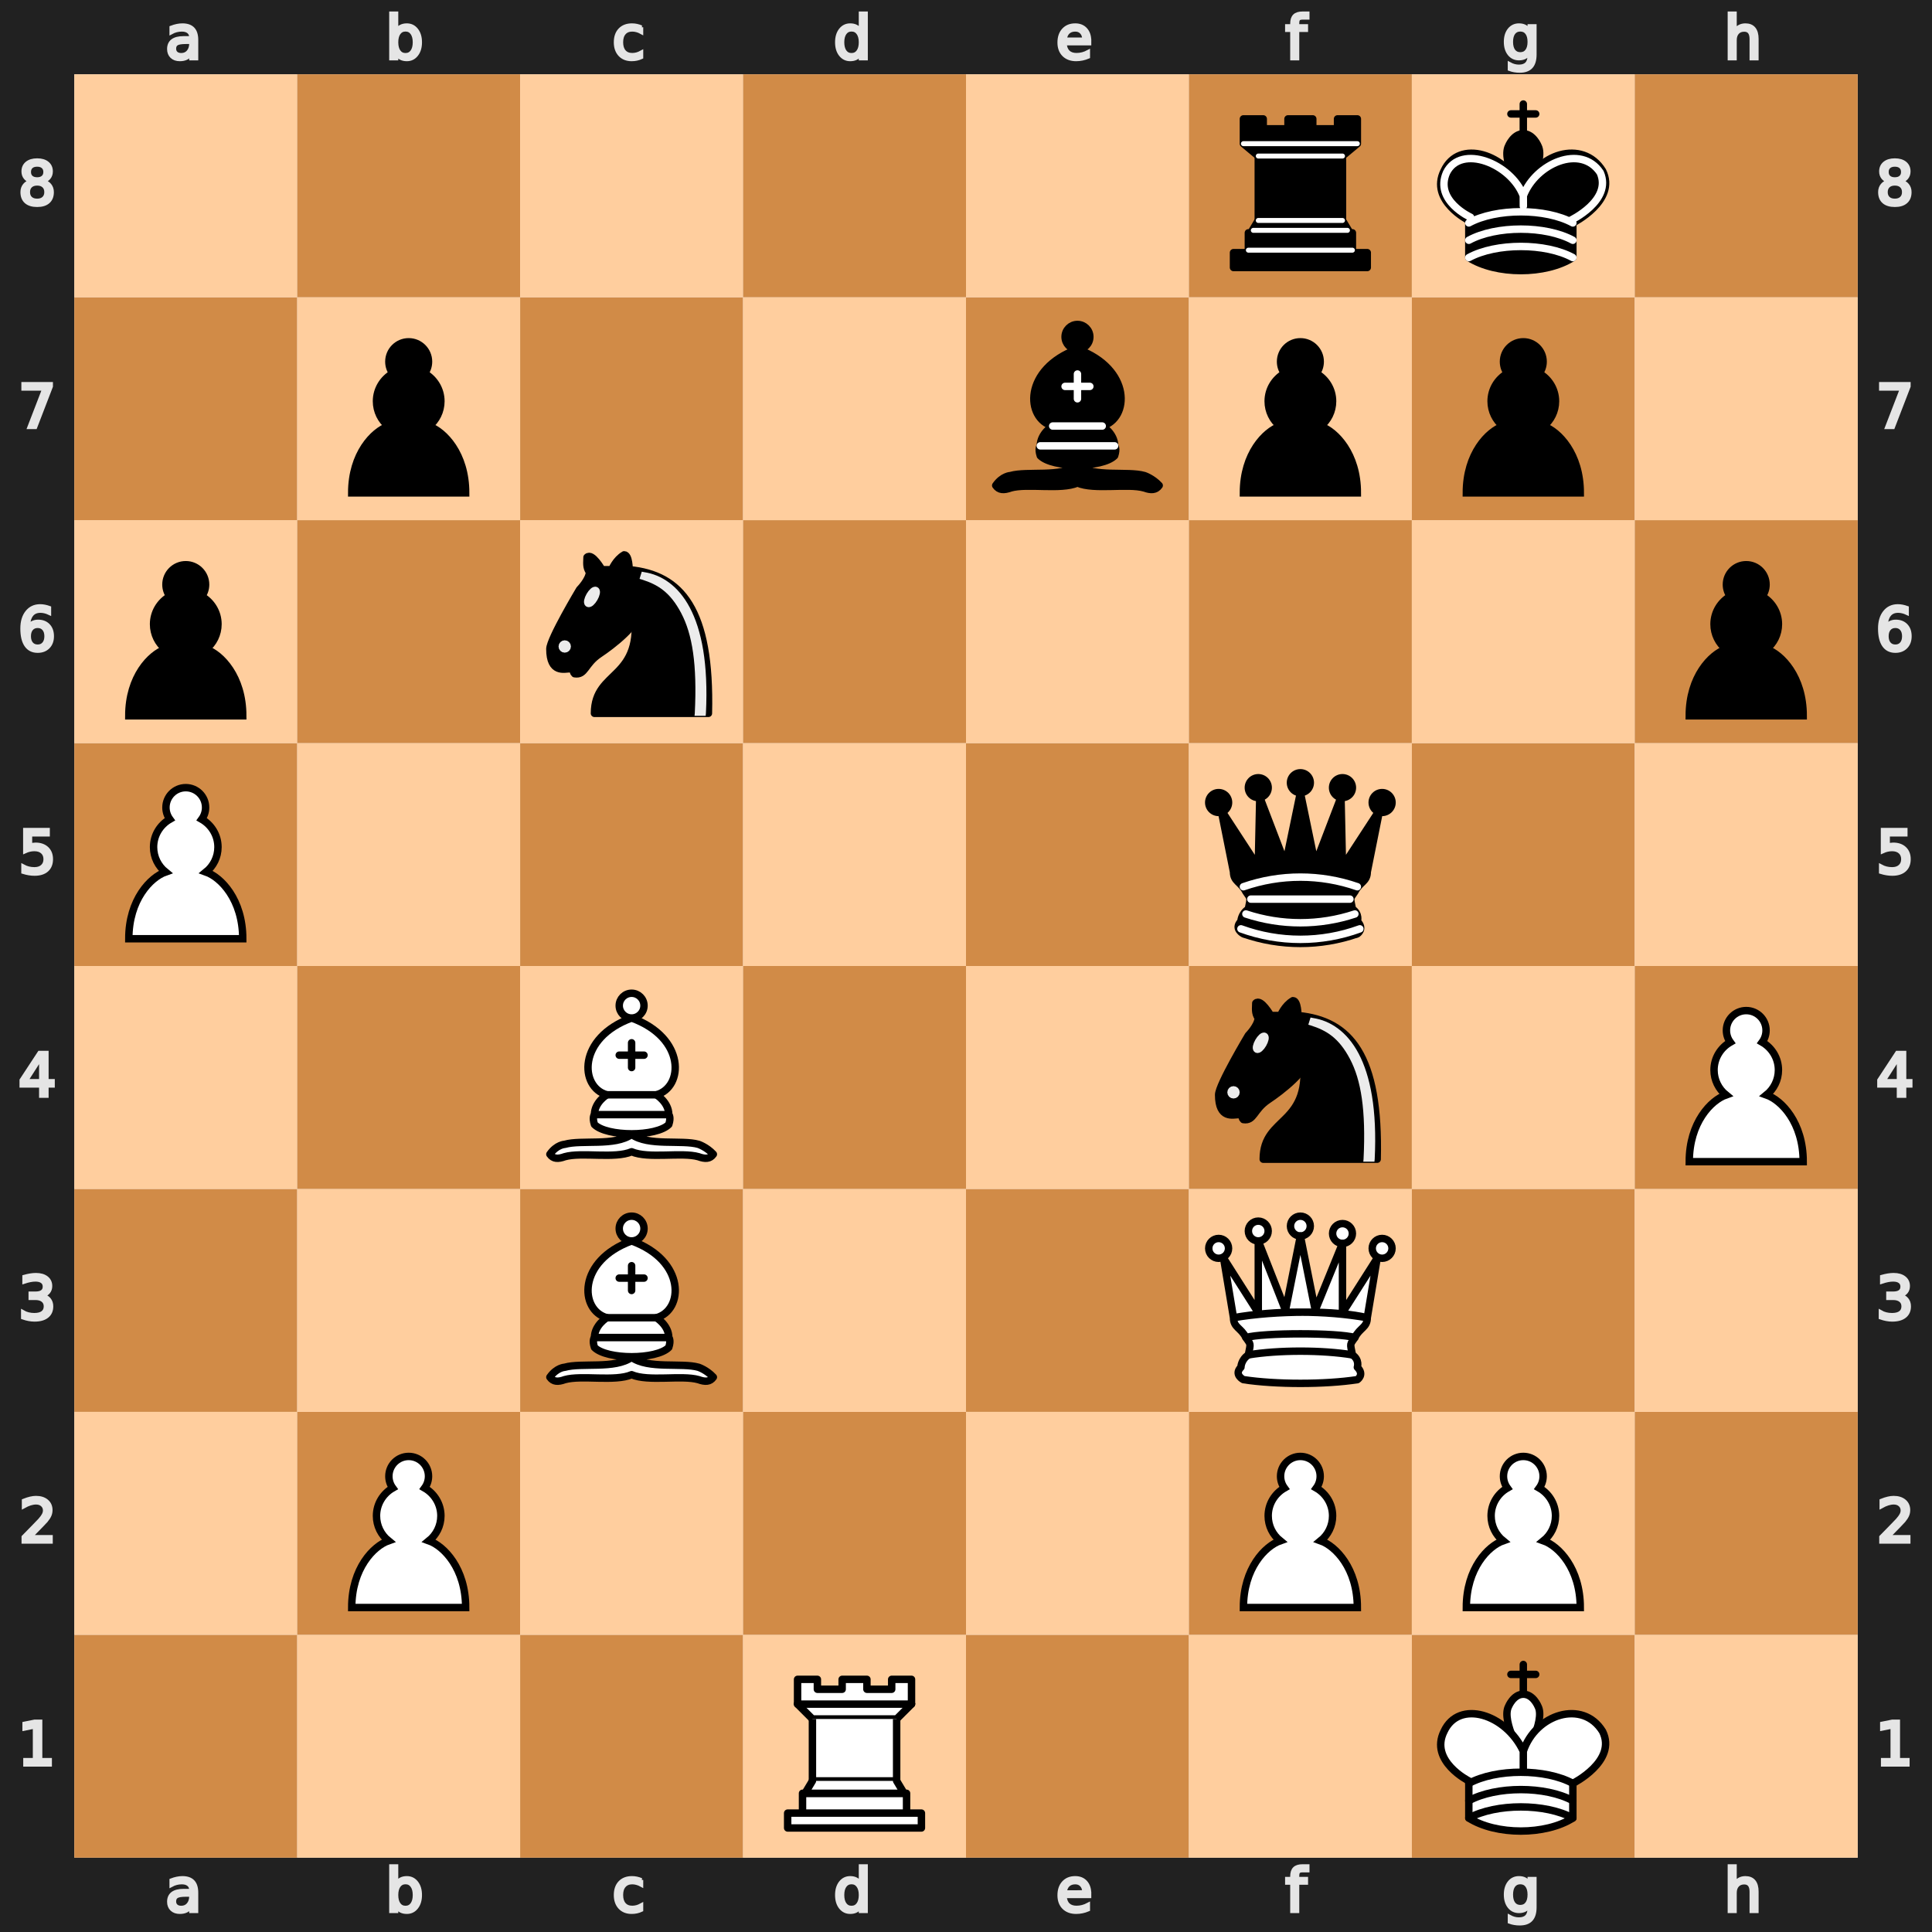
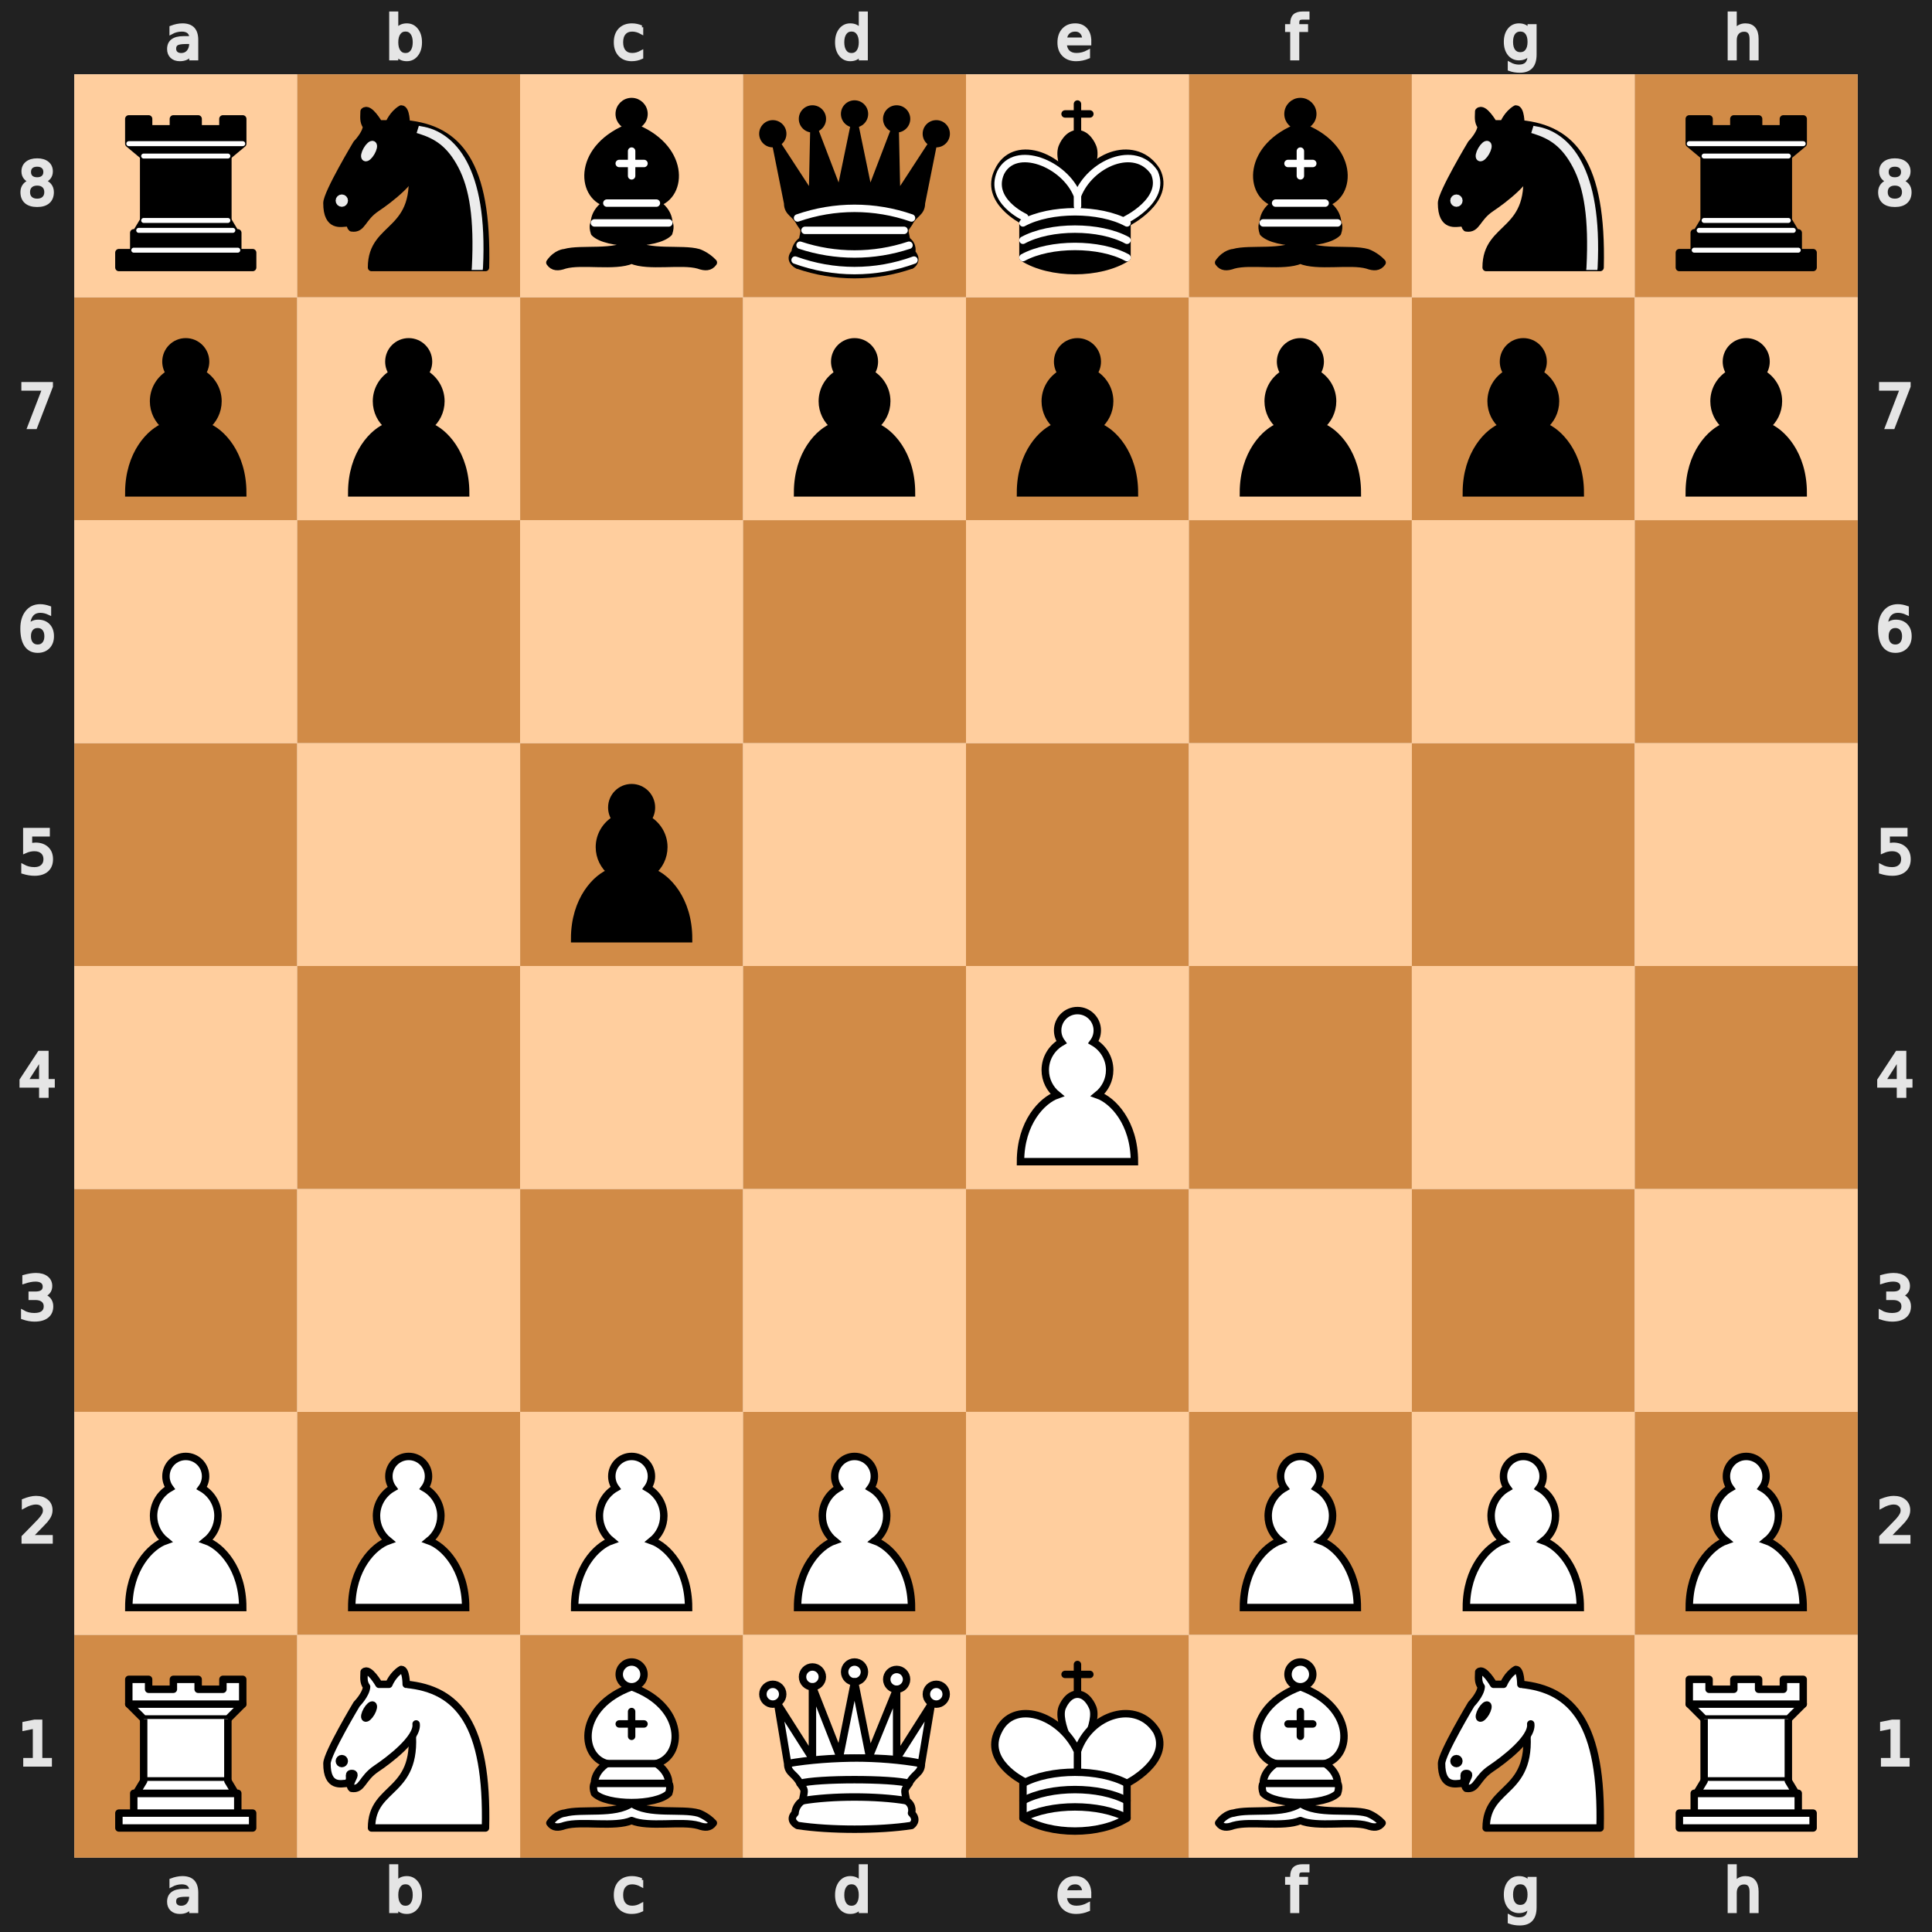
<svg xmlns="http://www.w3.org/2000/svg" xmlns:xlink="http://www.w3.org/1999/xlink" viewBox="0 0 390 390">
  <defs>
    <g id="white-pawn" class="white pawn">
      <path d="M22.5 9c-2.21 0-4 1.79-4 4 0 .89.29 1.71.78 2.38C17.33 16.5 16 18.59 16 21c0 2.03.94 3.84 2.41 5.03-3 1.06-7.41 5.55-7.41 13.47h23c0-7.92-4.41-12.41-7.41-13.47 1.47-1.19 2.41-3 2.41-5.03 0-2.41-1.33-4.5-3.28-5.62.49-.67.78-1.49.78-2.38 0-2.21-1.79-4-4-4z" fill="#fff" stroke="#000" stroke-width="1.5" stroke-linecap="round" />
+     </g>
+     <g id="white-knight" class="white knight" fill="none" fill-rule="evenodd" stroke="#000" stroke-width="1.5" stroke-linecap="round" stroke-linejoin="round">
+       <path d="M 22,10 C 32.5,11 38.5,18 38,39 L 15,39 C 15,30 25,32.5 23,18" style="fill:#ffffff; stroke:#000000;" />
+       <path d="M 24,18 C 24.38,20.91 18.45,25.37 16,27 C 13,29 13.18,31.34 11,31 C 9.958,30.06 12.41,27.96 11,28 C 10,28 11.19,29.23 10,30 C 9,30 5.997,31 6,26 C 6,24 12,14 12,14 C 12,14 13.89,12.1 14,10.5 C 13.27,9.506 13.5,8.5 13.5,7.5 C 14.5,6.5 16.5,10 16.5,10 L 18.5,10 C 18.5,10 19.28,8.008 21,7 C 22,7 22,10 22,10" style="fill:#ffffff; stroke:#000000;" />
+       <path d="M 9.5 25.5 A 0.5 0.5 0 1 1 8.5,25.5 A 0.5 0.5 0 1 1 9.5 25.5 z" style="fill:#000000; stroke:#000000;" />
+       <path d="M 15 15.5 A 0.5 1.5 0 1 1 14,15.5 A 0.5 1.5 0 1 1 15 15.5 z" transform="matrix(0.866,0.5,-0.5,0.866,9.693,-5.173)" style="fill:#000000; stroke:#000000;" />
    </g>
    <g id="white-bishop" class="white bishop" fill="none" fill-rule="evenodd" stroke="#000" stroke-width="1.5" stroke-linecap="round" stroke-linejoin="round">
      <g fill="#fff" stroke-linecap="butt">
        <path d="M9 36c3.39-.97 10.11.43 13.5-2 3.39 2.43 10.11 1.03 13.5 2 0 0 1.65.54 3 2-.68.97-1.65.99-3 .5-3.39-.97-10.11.46-13.5-1-3.39 1.46-10.11.03-13.5 1-1.354.49-2.323.47-3-.5 1.354-1.94 3-2 3-2zM15 32c2.5 2.5 12.5 2.5 15 0 .5-1.5 0-2 0-2 0-2.5-2.5-4-2.5-4 5.5-1.5 6-11.5-5-15.5-11 4-10.5 14-5 15.5 0 0-2.5 1.5-2.5 4 0 0-.5.5 0 2zM25 8a2.5 2.5 0 1 1-5 0 2.5 2.5 0 1 1 5 0z" />
      </g>
      <path d="M17.5 26h10M15 30h15m-7.5-14.5v5M20 18h5" stroke-linejoin="miter" />
    </g>
    <g id="white-rook" class="white rook" fill="#fff" fill-rule="evenodd" stroke="#000" stroke-width="1.5" stroke-linecap="round" stroke-linejoin="round">
      <path d="M9 39h27v-3H9v3zM12 36v-4h21v4H12zM11 14V9h4v2h5V9h5v2h5V9h4v5" stroke-linecap="butt" />
      <path d="M34 14l-3 3H14l-3-3" />
      <path d="M31 17v12.5H14V17" stroke-linecap="butt" stroke-linejoin="miter" />
      <path d="M31 29.5l1.5 2.5h-20l1.5-2.5" />
      <path d="M11 14h23" fill="none" stroke-linejoin="miter" />
    </g>
    <g id="white-queen" class="white queen" fill="#fff" fill-rule="evenodd" stroke="#000" stroke-width="1.5" stroke-linecap="round" stroke-linejoin="round">
      <path d="M8 12a2 2 0 1 1-4 0 2 2 0 1 1 4 0zM24.5 7.5a2 2 0 1 1-4 0 2 2 0 1 1 4 0zM41 12a2 2 0 1 1-4 0 2 2 0 1 1 4 0zM16 8.5a2 2 0 1 1-4 0 2 2 0 1 1 4 0zM33 9a2 2 0 1 1-4 0 2 2 0 1 1 4 0z" />
      <path d="M9 26c8.5-1.5 21-1.5 27 0l2-12-7 11V11l-5.5 13.5-3-15-3 15-5.5-14V25L7 14l2 12zM9 26c0 2 1.5 2 2.5 4 1 1.5 1 1 .5 3.5-1.5 1-1.5 2.5-1.5 2.5-1.5 1.5.5 2.5.5 2.5 6.5 1 16.5 1 23 0 0 0 1.5-1 0-2.5 0 0 .5-1.5-1-2.5-.5-2.5-.5-2 .5-3.5 1-2 2.5-2 2.5-4-8.5-1.5-18.5-1.5-27 0z" stroke-linecap="butt" />
      <path d="M11.5 30c3.5-1 18.5-1 22 0M12 33.5c6-1 15-1 21 0" fill="none" />
    </g>
    <g id="white-king" class="white king" fill="none" fill-rule="evenodd" stroke="#000" stroke-width="1.5" stroke-linecap="round" stroke-linejoin="round">
      <path d="M22.5 11.63V6M20 8h5" stroke-linejoin="miter" />
      <path d="M22.5 25s4.5-7.5 3-10.5c0 0-1-2.5-3-2.5s-3 2.5-3 2.5c-1.5 3 3 10.5 3 10.5" fill="#fff" stroke-linecap="butt" stroke-linejoin="miter" />
      <path d="M11.5 37c5.5 3.5 15.5 3.5 21 0v-7s9-4.5 6-10.5c-4-6.5-13.5-3.5-16 4V27v-3.5c-3.5-7.5-13-10.5-16-4-3 6 5 10 5 10V37z" fill="#fff" />
      <path d="M11.5 30c5.5-3 15.5-3 21 0m-21 3.5c5.5-3 15.5-3 21 0m-21 3.5c5.5-3 15.5-3 21 0" />
    </g>
    <g id="black-pawn" class="black pawn">
      <path d="M22.5 9c-2.21 0-4 1.79-4 4 0 .89.29 1.71.78 2.38C17.33 16.5 16 18.59 16 21c0 2.03.94 3.84 2.41 5.03-3 1.06-7.41 5.55-7.41 13.47h23c0-7.92-4.41-12.41-7.41-13.47 1.47-1.19 2.41-3 2.41-5.03 0-2.41-1.33-4.5-3.28-5.62.49-.67.78-1.49.78-2.38 0-2.21-1.79-4-4-4z" fill="#000" stroke="#000" stroke-width="1.5" stroke-linecap="round" />
    </g>
    <g id="black-knight" class="black knight" fill="none" fill-rule="evenodd" stroke="#000" stroke-width="1.5" stroke-linecap="round" stroke-linejoin="round">
      <path d="M 22,10 C 32.5,11 38.5,18 38,39 L 15,39 C 15,30 25,32.5 23,18" style="fill:#000000; stroke:#000000;" />
      <path d="M 24,18 C 24.38,20.91 18.45,25.37 16,27 C 13,29 13.18,31.34 11,31 C 9.958,30.06 12.41,27.96 11,28 C 10,28 11.19,29.23 10,30 C 9,30 5.997,31 6,26 C 6,24 12,14 12,14 C 12,14 13.89,12.1 14,10.5 C 13.27,9.506 13.5,8.5 13.5,7.5 C 14.5,6.5 16.5,10 16.5,10 L 18.5,10 C 18.5,10 19.28,8.008 21,7 C 22,7 22,10 22,10" style="fill:#000000; stroke:#000000;" />
      <path d="M 9.5 25.5 A 0.5 0.5 0 1 1 8.5,25.5 A 0.5 0.5 0 1 1 9.5 25.5 z" style="fill:#ececec; stroke:#ececec;" />
      <path d="M 15 15.5 A 0.5 1.5 0 1 1 14,15.5 A 0.5 1.5 0 1 1 15 15.5 z" transform="matrix(0.866,0.5,-0.5,0.866,9.693,-5.173)" style="fill:#ececec; stroke:#ececec;" />
      <path d="M 24.55,10.4 L 24.1,11.85 L 24.6,12 C 27.75,13 30.25,14.49 32.5,18.75 C 34.75,23.01 35.75,29.06 35.25,39 L 35.2,39.5 L 37.45,39.5 L 37.5,39 C 38,28.94 36.62,22.15 34.25,17.66 C 31.88,13.17 28.46,11.02 25.06,10.5 L 24.55,10.4 z " style="fill:#ececec; stroke:none;" />
    </g>
    <g id="black-bishop" class="black bishop" fill="none" fill-rule="evenodd" stroke="#000" stroke-width="1.5" stroke-linecap="round" stroke-linejoin="round">
      <path d="M9 36c3.39-.97 10.11.43 13.5-2 3.39 2.43 10.11 1.03 13.5 2 0 0 1.65.54 3 2-.68.97-1.65.99-3 .5-3.39-.97-10.11.46-13.5-1-3.39 1.46-10.11.03-13.5 1-1.354.49-2.323.47-3-.5 1.354-1.94 3-2 3-2zm6-4c2.5 2.5 12.5 2.5 15 0 .5-1.5 0-2 0-2 0-2.5-2.5-4-2.5-4 5.5-1.5 6-11.5-5-15.5-11 4-10.5 14-5 15.5 0 0-2.5 1.5-2.5 4 0 0-.5.5 0 2zM25 8a2.5 2.5 0 1 1-5 0 2.5 2.5 0 1 1 5 0z" fill="#000" stroke-linecap="butt" />
      <path d="M17.5 26h10M15 30h15m-7.5-14.5v5M20 18h5" stroke="#fff" stroke-linejoin="miter" />
    </g>
    <g id="black-rook" class="black rook" fill="#000" fill-rule="evenodd" stroke="#000" stroke-width="1.5" stroke-linecap="round" stroke-linejoin="round">
      <path d="M9 39h27v-3H9v3zM12.5 32l1.5-2.5h17l1.5 2.5h-20zM12 36v-4h21v4H12z" stroke-linecap="butt" />
      <path d="M14 29.5v-13h17v13H14z" stroke-linecap="butt" stroke-linejoin="miter" />
      <path d="M14 16.5L11 14h23l-3 2.5H14zM11 14V9h4v2h5V9h5v2h5V9h4v5H11z" stroke-linecap="butt" />
      <path d="M12 35.5h21M13 31.5h19M14 29.5h17M14 16.5h17M11 14h23" fill="none" stroke="#fff" stroke-width="1" stroke-linejoin="miter" />
    </g>
    <g id="black-queen" class="black queen" fill="#000" fill-rule="evenodd" stroke="#000" stroke-width="1.5" stroke-linecap="round" stroke-linejoin="round">
      <g fill="#000" stroke="none">
        <circle cx="6" cy="12" r="2.75" />
        <circle cx="14" cy="9" r="2.75" />
        <circle cx="22.5" cy="8" r="2.75" />
        <circle cx="31" cy="9" r="2.75" />
        <circle cx="39" cy="12" r="2.75" />
      </g>
      <path d="M9 26c8.5-1.5 21-1.5 27 0l2.5-12.5L31 25l-.3-14.1-5.2 13.6-3-14.5-3 14.5-5.2-13.6L14 25 6.5 13.5 9 26zM9 26c0 2 1.5 2 2.5 4 1 1.5 1 1 .5 3.5-1.5 1-1.5 2.5-1.5 2.5-1.5 1.5.5 2.5.5 2.5 6.5 1 16.5 1 23 0 0 0 1.5-1 0-2.5 0 0 .5-1.5-1-2.5-.5-2.5-.5-2 .5-3.5 1-2 2.5-2 2.5-4-8.5-1.5-18.5-1.5-27 0z" stroke-linecap="butt" />
      <path d="M11 38.5a35 35 1 0 0 23 0" fill="none" stroke-linecap="butt" />
      <path d="M11 29a35 35 1 0 1 23 0M12.5 31.5h20M11.5 34.5a35 35 1 0 0 22 0M10.5 37.5a35 35 1 0 0 24 0" fill="none" stroke="#fff" />
    </g>
    <g id="black-king" class="black king" fill="none" fill-rule="evenodd" stroke="#000" stroke-width="1.5" stroke-linecap="round" stroke-linejoin="round">
      <path d="M22.5 11.63V6" stroke-linejoin="miter" />
      <path d="M22.5 25s4.5-7.5 3-10.5c0 0-1-2.5-3-2.5s-3 2.5-3 2.5c-1.5 3 3 10.5 3 10.5" fill="#000" stroke-linecap="butt" stroke-linejoin="miter" />
      <path d="M11.5 37c5.5 3.5 15.5 3.5 21 0v-7s9-4.5 6-10.5c-4-6.5-13.5-3.5-16 4V27v-3.5c-3.5-7.5-13-10.5-16-4-3 6 5 10 5 10V37z" fill="#000" />
      <path d="M20 8h5" stroke-linejoin="miter" />
      <path d="M32 29.5s8.5-4 6.03-9.65C34.15 14 25 18 22.5 24.5l.01 2.1-.01-2.1C20 18 9.906 14 6.997 19.85c-2.497 5.65 4.853 9 4.853 9M11.5 30c5.5-3 15.5-3 21 0m-21 3.5c5.5-3 15.5-3 21 0m-21 3.5c5.5-3 15.5-3 21 0" stroke="#fff" />
    </g>
  </defs>
  <rect x="7.5" y="7.5" width="375" height="375" fill="none" stroke="#212121" stroke-width="15" />
  <g transform="translate(20, 1) scale(0.75, 0.75)" fill="#e5e5e5" stroke="#e5e5e5">
    <path d="M23.328 10.016q-1.742 0-2.414.398-.672.398-.672 1.36 0 .765.5 1.218.508.445 1.375.445 1.196 0 1.914-.843.727-.852.727-2.258v-.32zm2.867-.594v4.992h-1.437v-1.328q-.492.797-1.227 1.18-.734.375-1.797.375-1.343 0-2.14-.75-.79-.758-.79-2.024 0-1.476.985-2.226.992-.75 2.953-.75h2.016V8.75q0-.992-.656-1.531-.649-.547-1.829-.547-.75 0-1.46.18-.711.18-1.368.539V6.062q.79-.304 1.532-.453.742-.156 1.445-.156 1.898 0 2.836.984.937.985.937 2.985z" />
  </g>
  <g transform="translate(20, 375) scale(0.75, 0.75)" fill="#e5e5e5" stroke="#e5e5e5">
    <path d="M23.328 10.016q-1.742 0-2.414.398-.672.398-.672 1.36 0 .765.5 1.218.508.445 1.375.445 1.196 0 1.914-.843.727-.852.727-2.258v-.32zm2.867-.594v4.992h-1.437v-1.328q-.492.797-1.227 1.18-.734.375-1.797.375-1.343 0-2.14-.75-.79-.758-.79-2.024 0-1.476.985-2.226.992-.75 2.953-.75h2.016V8.75q0-.992-.656-1.531-.649-.547-1.829-.547-.75 0-1.46.18-.711.18-1.368.539V6.062q.79-.304 1.532-.453.742-.156 1.445-.156 1.898 0 2.836.984.937.985.937 2.985z" />
  </g>
  <g transform="translate(65, 1) scale(0.75, 0.75)" fill="#e5e5e5" stroke="#e5e5e5">
    <path d="M24.922 10.047q0-1.586-.656-2.485-.649-.906-1.79-.906-1.14 0-1.796.906-.649.899-.649 2.485 0 1.586.649 2.492.656.898 1.797.898 1.14 0 1.789-.898.656-.906.656-2.492zm-4.89-3.055q.452-.781 1.14-1.156.695-.383 1.656-.383 1.594 0 2.586 1.266 1 1.265 1 3.328 0 2.062-1 3.328-.992 1.266-2.586 1.266-.96 0-1.656-.375-.688-.383-1.14-1.164v1.312h-1.446V2.258h1.445z" />
  </g>
  <g transform="translate(65, 375) scale(0.75, 0.75)" fill="#e5e5e5" stroke="#e5e5e5">
    <path d="M24.922 10.047q0-1.586-.656-2.485-.649-.906-1.79-.906-1.14 0-1.796.906-.649.899-.649 2.485 0 1.586.649 2.492.656.898 1.797.898 1.14 0 1.789-.898.656-.906.656-2.492zm-4.89-3.055q.452-.781 1.14-1.156.695-.383 1.656-.383 1.594 0 2.586 1.266 1 1.265 1 3.328 0 2.062-1 3.328-.992 1.266-2.586 1.266-.96 0-1.656-.375-.688-.383-1.14-1.164v1.312h-1.446V2.258h1.445z" />
  </g>
  <g transform="translate(110, 1) scale(0.75, 0.75)" fill="#e5e5e5" stroke="#e5e5e5">
    <path d="M25.96 6v1.344q-.608-.336-1.226-.5-.609-.172-1.234-.172-1.398 0-2.172.89-.773.883-.773 2.485 0 1.601.773 2.492.774.883 2.172.883.625 0 1.234-.164.618-.172 1.227-.508v1.328q-.602.281-1.25.422-.64.14-1.367.14-1.977 0-3.14-1.242-1.165-1.242-1.165-3.351 0-2.14 1.172-3.367 1.18-1.227 3.227-1.227.664 0 1.296.14.633.134 1.227.407z" />
  </g>
  <g transform="translate(110, 375) scale(0.75, 0.75)" fill="#e5e5e5" stroke="#e5e5e5">
    <path d="M25.96 6v1.344q-.608-.336-1.226-.5-.609-.172-1.234-.172-1.398 0-2.172.89-.773.883-.773 2.485 0 1.601.773 2.492.774.883 2.172.883.625 0 1.234-.164.618-.172 1.227-.508v1.328q-.602.281-1.25.422-.64.14-1.367.14-1.977 0-3.14-1.242-1.165-1.242-1.165-3.351 0-2.14 1.172-3.367 1.18-1.227 3.227-1.227.664 0 1.296.14.633.134 1.227.407z" />
  </g>
  <g transform="translate(155, 1) scale(0.75, 0.75)" fill="#e5e5e5" stroke="#e5e5e5">
    <path d="M24.973 6.992V2.258h1.437v12.156h-1.437v-1.312q-.453.78-1.149 1.164-.687.375-1.656.375-1.586 0-2.586-1.266-.992-1.266-.992-3.328 0-2.063.992-3.328 1-1.266 2.586-1.266.969 0 1.656.383.696.375 1.149 1.156zm-4.899 3.055q0 1.586.649 2.492.656.898 1.797.898 1.14 0 1.796-.898.657-.906.657-2.492 0-1.586-.657-2.485-.656-.906-1.796-.906-1.141 0-1.797.906-.649.899-.649 2.485z" />
  </g>
  <g transform="translate(155, 375) scale(0.75, 0.75)" fill="#e5e5e5" stroke="#e5e5e5">
    <path d="M24.973 6.992V2.258h1.437v12.156h-1.437v-1.312q-.453.78-1.149 1.164-.687.375-1.656.375-1.586 0-2.586-1.266-.992-1.266-.992-3.328 0-2.063.992-3.328 1-1.266 2.586-1.266.969 0 1.656.383.696.375 1.149 1.156zm-4.899 3.055q0 1.586.649 2.492.656.898 1.797.898 1.14 0 1.796-.898.657-.906.657-2.492 0-1.586-.657-2.485-.656-.906-1.796-.906-1.141 0-1.797.906-.649.899-.649 2.485z" />
  </g>
  <g transform="translate(200, 1) scale(0.75, 0.75)" fill="#e5e5e5" stroke="#e5e5e5">
    <path d="M26.555 9.68v.703h-6.61q.094 1.484.89 2.265.806.774 2.235.774.828 0 1.602-.203.781-.203 1.547-.61v1.36q-.774.328-1.586.5-.813.172-1.649.172-2.093 0-3.32-1.22-1.219-1.218-1.219-3.296 0-2.148 1.157-3.406 1.164-1.266 3.132-1.266 1.766 0 2.79 1.14 1.03 1.134 1.03 3.087zm-1.438-.422q-.015-1.18-.664-1.883-.64-.703-1.703-.703-1.203 0-1.93.68-.718.68-.828 1.914z" />
  </g>
  <g transform="translate(200, 375) scale(0.75, 0.75)" fill="#e5e5e5" stroke="#e5e5e5">
    <path d="M26.555 9.68v.703h-6.61q.094 1.484.89 2.265.806.774 2.235.774.828 0 1.602-.203.781-.203 1.547-.61v1.36q-.774.328-1.586.5-.813.172-1.649.172-2.093 0-3.32-1.22-1.219-1.218-1.219-3.296 0-2.148 1.157-3.406 1.164-1.266 3.132-1.266 1.766 0 2.79 1.14 1.03 1.134 1.03 3.087zm-1.438-.422q-.015-1.18-.664-1.883-.64-.703-1.703-.703-1.203 0-1.93.68-.718.68-.828 1.914z" />
  </g>
  <g transform="translate(245, 1) scale(0.75, 0.75)" fill="#e5e5e5" stroke="#e5e5e5">
    <path d="M25.285 2.258v1.195H23.91q-.773 0-1.078.313-.297.312-.297 1.125v.773h2.367v1.117h-2.367v7.633H21.09V6.781h-1.375V5.664h1.375v-.61q0-1.46.68-2.124.68-.672 2.156-.672z" />
  </g>
  <g transform="translate(245, 375) scale(0.75, 0.75)" fill="#e5e5e5" stroke="#e5e5e5">
    <path d="M25.285 2.258v1.195H23.91q-.773 0-1.078.313-.297.312-.297 1.125v.773h2.367v1.117h-2.367v7.633H21.09V6.781h-1.375V5.664h1.375v-.61q0-1.46.68-2.124.68-.672 2.156-.672z" />
  </g>
  <g transform="translate(290, 1) scale(0.75, 0.75)" fill="#e5e5e5" stroke="#e5e5e5">
    <path d="M24.973 9.937q0-1.562-.649-2.421-.64-.86-1.804-.86-1.157 0-1.805.86-.64.859-.64 2.421 0 1.555.64 2.415.648.859 1.805.859 1.164 0 1.804-.86.649-.859.649-2.414zm1.437 3.391q0 2.234-.992 3.32-.992 1.094-3.04 1.094-.757 0-1.429-.117-.672-.11-1.304-.344v-1.398q.632.344 1.25.508.617.164 1.257.164 1.414 0 2.118-.743.703-.734.703-2.226v-.711q-.446.773-1.141 1.156-.695.383-1.664.383-1.61 0-2.594-1.227-.984-1.226-.984-3.25 0-2.03.984-3.257.985-1.227 2.594-1.227.969 0 1.664.383t1.14 1.156V5.664h1.438z" />
  </g>
  <g transform="translate(290, 375) scale(0.75, 0.75)" fill="#e5e5e5" stroke="#e5e5e5">
    <path d="M24.973 9.937q0-1.562-.649-2.421-.64-.86-1.804-.86-1.157 0-1.805.86-.64.859-.64 2.421 0 1.555.64 2.415.648.859 1.805.859 1.164 0 1.804-.86.649-.859.649-2.414zm1.437 3.391q0 2.234-.992 3.32-.992 1.094-3.04 1.094-.757 0-1.429-.117-.672-.11-1.304-.344v-1.398q.632.344 1.25.508.617.164 1.257.164 1.414 0 2.118-.743.703-.734.703-2.226v-.711q-.446.773-1.141 1.156-.695.383-1.664.383-1.61 0-2.594-1.227-.984-1.226-.984-3.25 0-2.03.984-3.257.985-1.227 2.594-1.227.969 0 1.664.383t1.14 1.156V5.664h1.438z" />
  </g>
  <g transform="translate(335, 1) scale(0.75, 0.75)" fill="#e5e5e5" stroke="#e5e5e5">
    <path d="M26.164 9.133v5.281h-1.437V9.18q0-1.243-.485-1.86-.484-.617-1.453-.617-1.164 0-1.836.742-.672.742-.672 2.024v4.945h-1.445V2.258h1.445v4.765q.516-.789 1.211-1.18.703-.39 1.617-.39 1.508 0 2.282.938.773.93.773 2.742z" />
  </g>
  <g transform="translate(335, 375) scale(0.75, 0.75)" fill="#e5e5e5" stroke="#e5e5e5">
    <path d="M26.164 9.133v5.281h-1.437V9.18q0-1.243-.485-1.86-.484-.617-1.453-.617-1.164 0-1.836.742-.672.742-.672 2.024v4.945h-1.445V2.258h1.445v4.765q.516-.789 1.211-1.18.703-.39 1.617-.39 1.508 0 2.282.938.773.93.773 2.742z" />
  </g>
  <g transform="translate(0, 335) scale(0.75, 0.75)" fill="#e5e5e5" stroke="#e5e5e5">
    <path d="M6.754 26.996h2.578v-8.898l-2.805.562v-1.437l2.79-.563h1.578v10.336h2.578v1.328h-6.72z" />
  </g>
  <g transform="translate(375, 335) scale(0.75, 0.75)" fill="#e5e5e5" stroke="#e5e5e5">
    <path d="M6.754 26.996h2.578v-8.898l-2.805.562v-1.437l2.79-.563h1.578v10.336h2.578v1.328h-6.72z" />
  </g>
  <g transform="translate(0, 290) scale(0.75, 0.75)" fill="#e5e5e5" stroke="#e5e5e5">
    <path d="M8.195 26.996h5.508v1.328H6.297v-1.328q.898-.93 2.445-2.492 1.555-1.57 1.953-2.024.758-.851 1.055-1.437.305-.594.305-1.164 0-.93-.657-1.516-.648-.586-1.695-.586-.742 0-1.57.258-.82.258-1.758.781v-1.593q.953-.383 1.781-.578.828-.196 1.516-.196 1.812 0 2.89.906 1.079.907 1.079 2.422 0 .72-.274 1.368-.265.64-.976 1.515-.196.227-1.243 1.313-1.046 1.078-2.953 3.023z" />
  </g>
  <g transform="translate(375, 290) scale(0.75, 0.75)" fill="#e5e5e5" stroke="#e5e5e5">
    <path d="M8.195 26.996h5.508v1.328H6.297v-1.328q.898-.93 2.445-2.492 1.555-1.57 1.953-2.024.758-.851 1.055-1.437.305-.594.305-1.164 0-.93-.657-1.516-.648-.586-1.695-.586-.742 0-1.57.258-.82.258-1.758.781v-1.593q.953-.383 1.781-.578.828-.196 1.516-.196 1.812 0 2.89.906 1.079.907 1.079 2.422 0 .72-.274 1.368-.265.64-.976 1.515-.196.227-1.243 1.313-1.046 1.078-2.953 3.023z" />
  </g>
  <g transform="translate(0, 245) scale(0.75, 0.75)" fill="#e5e5e5" stroke="#e5e5e5">
    <path d="M11.434 22.035q1.132.242 1.765 1.008.64.766.64 1.89 0 1.727-1.187 2.672-1.187.946-3.375.946-.734 0-1.515-.149-.774-.14-1.602-.43V26.45q.656.383 1.438.578.78.196 1.632.196 1.485 0 2.258-.586.782-.586.782-1.703 0-1.032-.727-1.61-.719-.586-2.008-.586h-1.36v-1.297h1.423q1.164 0 1.78-.46.618-.47.618-1.344 0-.899-.64-1.375-.633-.485-1.82-.485-.65 0-1.391.141-.743.14-1.633.437V16.95q.898-.25 1.68-.375.788-.125 1.484-.125 1.797 0 2.844.82 1.046.813 1.046 2.204 0 .968-.554 1.64-.555.664-1.578.922z" />
  </g>
  <g transform="translate(375, 245) scale(0.75, 0.75)" fill="#e5e5e5" stroke="#e5e5e5">
    <path d="M11.434 22.035q1.132.242 1.765 1.008.64.766.64 1.89 0 1.727-1.187 2.672-1.187.946-3.375.946-.734 0-1.515-.149-.774-.14-1.602-.43V26.45q.656.383 1.438.578.78.196 1.632.196 1.485 0 2.258-.586.782-.586.782-1.703 0-1.032-.727-1.61-.719-.586-2.008-.586h-1.36v-1.297h1.423q1.164 0 1.78-.46.618-.47.618-1.344 0-.899-.64-1.375-.633-.485-1.82-.485-.65 0-1.391.141-.743.14-1.633.437V16.95q.898-.25 1.68-.375.788-.125 1.484-.125 1.797 0 2.844.82 1.046.813 1.046 2.204 0 .968-.554 1.64-.555.664-1.578.922z" />
  </g>
  <g transform="translate(0, 200) scale(0.75, 0.75)" fill="#e5e5e5" stroke="#e5e5e5">
    <path d="M11.016 18.035L7.03 24.262h3.985zm-.414-1.375h1.984v7.602h1.664v1.312h-1.664v2.75h-1.57v-2.75H5.75v-1.523z" />
  </g>
  <g transform="translate(375, 200) scale(0.75, 0.75)" fill="#e5e5e5" stroke="#e5e5e5">
    <path d="M11.016 18.035L7.03 24.262h3.985zm-.414-1.375h1.984v7.602h1.664v1.312h-1.664v2.75h-1.57v-2.75H5.75v-1.523z" />
  </g>
  <g transform="translate(0, 155) scale(0.75, 0.75)" fill="#e5e5e5" stroke="#e5e5e5">
    <path d="M6.719 16.66h6.195v1.328h-4.75v2.86q.344-.118.688-.172.343-.063.687-.063 1.953 0 3.094 1.07 1.14 1.07 1.14 2.899 0 1.883-1.171 2.93-1.172 1.039-3.305 1.039-.735 0-1.5-.125-.758-.125-1.57-.375v-1.586q.703.383 1.453.57.75.188 1.586.188 1.351 0 2.14-.711.79-.711.79-1.93 0-1.219-.79-1.93-.789-.71-2.14-.71-.633 0-1.266.14-.625.14-1.281.438z" />
  </g>
  <g transform="translate(375, 155) scale(0.75, 0.75)" fill="#e5e5e5" stroke="#e5e5e5">
    <path d="M6.719 16.66h6.195v1.328h-4.75v2.86q.344-.118.688-.172.343-.063.687-.063 1.953 0 3.094 1.07 1.14 1.07 1.14 2.899 0 1.883-1.171 2.93-1.172 1.039-3.305 1.039-.735 0-1.5-.125-.758-.125-1.57-.375v-1.586q.703.383 1.453.57.75.188 1.586.188 1.351 0 2.14-.711.79-.711.79-1.93 0-1.219-.79-1.93-.789-.71-2.14-.71-.633 0-1.266.14-.625.14-1.281.438z" />
  </g>
  <g transform="translate(0, 110) scale(0.75, 0.75)" fill="#e5e5e5" stroke="#e5e5e5">
    <path d="M10.137 21.863q-1.063 0-1.688.727-.617.726-.617 1.992 0 1.258.617 1.992.625.727 1.688.727 1.062 0 1.68-.727.624-.734.624-1.992 0-1.266-.625-1.992-.617-.727-1.68-.727zm3.133-4.945v1.437q-.594-.28-1.204-.43-.601-.148-1.195-.148-1.562 0-2.39 1.055-.82 1.055-.938 3.188.46-.68 1.156-1.04.696-.367 1.531-.367 1.758 0 2.774 1.07 1.023 1.063 1.023 2.899 0 1.797-1.062 2.883-1.063 1.086-2.828 1.086-2.024 0-3.094-1.547-1.07-1.555-1.07-4.5 0-2.766 1.312-4.406 1.313-1.649 3.524-1.649.593 0 1.195.117.61.118 1.266.352z" />
  </g>
  <g transform="translate(375, 110) scale(0.75, 0.75)" fill="#e5e5e5" stroke="#e5e5e5">
    <path d="M10.137 21.863q-1.063 0-1.688.727-.617.726-.617 1.992 0 1.258.617 1.992.625.727 1.688.727 1.062 0 1.68-.727.624-.734.624-1.992 0-1.266-.625-1.992-.617-.727-1.68-.727zm3.133-4.945v1.437q-.594-.28-1.204-.43-.601-.148-1.195-.148-1.562 0-2.39 1.055-.82 1.055-.938 3.188.46-.68 1.156-1.04.696-.367 1.531-.367 1.758 0 2.774 1.07 1.023 1.063 1.023 2.899 0 1.797-1.062 2.883-1.063 1.086-2.828 1.086-2.024 0-3.094-1.547-1.07-1.555-1.07-4.5 0-2.766 1.312-4.406 1.313-1.649 3.524-1.649.593 0 1.195.117.61.118 1.266.352z" />
  </g>
  <g transform="translate(0, 65) scale(0.75, 0.75)" fill="#e5e5e5" stroke="#e5e5e5">
    <path d="M6.25 16.66h7.5v.672L9.516 28.324H7.867l3.985-10.336H6.25z" />
  </g>
  <g transform="translate(375, 65) scale(0.75, 0.75)" fill="#e5e5e5" stroke="#e5e5e5">
    <path d="M6.25 16.66h7.5v.672L9.516 28.324H7.867l3.985-10.336H6.25z" />
  </g>
  <g transform="translate(0, 20) scale(0.75, 0.75)" fill="#e5e5e5" stroke="#e5e5e5">
    <path d="M10 22.785q-1.125 0-1.773.602-.641.601-.641 1.656t.64 1.656q.649.602 1.774.602t1.773-.602q.649-.61.649-1.656 0-1.055-.649-1.656-.64-.602-1.773-.602zm-1.578-.672q-1.016-.25-1.586-.945-.563-.695-.563-1.695 0-1.399.993-2.211 1-.813 2.734-.813 1.742 0 2.734.813.993.812.993 2.21 0 1-.57 1.696-.563.695-1.571.945 1.14.266 1.773 1.04.641.773.641 1.89 0 1.695-1.04 2.602-1.03.906-2.96.906t-2.969-.906Q6 26.738 6 25.043q0-1.117.64-1.89.641-.774 1.782-1.04zm-.578-2.492q0 .906.562 1.414.57.508 1.594.508 1.016 0 1.586-.508.578-.508.578-1.414 0-.906-.578-1.414-.57-.508-1.586-.508-1.023 0-1.594.508-.562.508-.562 1.414z" />
  </g>
  <g transform="translate(375, 20) scale(0.75, 0.75)" fill="#e5e5e5" stroke="#e5e5e5">
    <path d="M10 22.785q-1.125 0-1.773.602-.641.601-.641 1.656t.64 1.656q.649.602 1.774.602t1.773-.602q.649-.61.649-1.656 0-1.055-.649-1.656-.64-.602-1.773-.602zm-1.578-.672q-1.016-.25-1.586-.945-.563-.695-.563-1.695 0-1.399.993-2.211 1-.813 2.734-.813 1.742 0 2.734.813.993.812.993 2.21 0 1-.57 1.696-.563.695-1.571.945 1.14.266 1.773 1.04.641.773.641 1.89 0 1.695-1.04 2.602-1.03.906-2.96.906t-2.969-.906Q6 26.738 6 25.043q0-1.117.64-1.89.641-.774 1.782-1.04zm-.578-2.492q0 .906.562 1.414.57.508 1.594.508 1.016 0 1.586-.508.578-.508.578-1.414 0-.906-.578-1.414-.57-.508-1.586-.508-1.023 0-1.594.508-.562.508-.562 1.414z" />
  </g>
  <rect x="15" y="330" width="45" height="45" class="square dark a1" stroke="none" fill="#d18b47" />
  <rect x="60" y="330" width="45" height="45" class="square light b1" stroke="none" fill="#ffce9e" />
  <rect x="105" y="330" width="45" height="45" class="square dark c1" stroke="none" fill="#d18b47" />
  <rect x="150" y="330" width="45" height="45" class="square light d1" stroke="none" fill="#ffce9e" />
  <rect x="195" y="330" width="45" height="45" class="square dark e1" stroke="none" fill="#d18b47" />
  <rect x="240" y="330" width="45" height="45" class="square light f1" stroke="none" fill="#ffce9e" />
  <rect x="285" y="330" width="45" height="45" class="square dark g1" stroke="none" fill="#d18b47" />
  <rect x="330" y="330" width="45" height="45" class="square light h1" stroke="none" fill="#ffce9e" />
  <rect x="15" y="285" width="45" height="45" class="square light a2" stroke="none" fill="#ffce9e" />
  <rect x="60" y="285" width="45" height="45" class="square dark b2" stroke="none" fill="#d18b47" />
  <rect x="105" y="285" width="45" height="45" class="square light c2" stroke="none" fill="#ffce9e" />
  <rect x="150" y="285" width="45" height="45" class="square dark d2" stroke="none" fill="#d18b47" />
  <rect x="195" y="285" width="45" height="45" class="square light e2" stroke="none" fill="#ffce9e" />
  <rect x="240" y="285" width="45" height="45" class="square dark f2" stroke="none" fill="#d18b47" />
  <rect x="285" y="285" width="45" height="45" class="square light g2" stroke="none" fill="#ffce9e" />
  <rect x="330" y="285" width="45" height="45" class="square dark h2" stroke="none" fill="#d18b47" />
  <rect x="15" y="240" width="45" height="45" class="square dark a3" stroke="none" fill="#d18b47" />
  <rect x="60" y="240" width="45" height="45" class="square light b3" stroke="none" fill="#ffce9e" />
  <rect x="105" y="240" width="45" height="45" class="square dark c3" stroke="none" fill="#d18b47" />
  <rect x="150" y="240" width="45" height="45" class="square light d3" stroke="none" fill="#ffce9e" />
  <rect x="195" y="240" width="45" height="45" class="square dark e3" stroke="none" fill="#d18b47" />
  <rect x="240" y="240" width="45" height="45" class="square light f3" stroke="none" fill="#ffce9e" />
  <rect x="285" y="240" width="45" height="45" class="square dark g3" stroke="none" fill="#d18b47" />
  <rect x="330" y="240" width="45" height="45" class="square light h3" stroke="none" fill="#ffce9e" />
  <rect x="15" y="195" width="45" height="45" class="square light a4" stroke="none" fill="#ffce9e" />
  <rect x="60" y="195" width="45" height="45" class="square dark b4" stroke="none" fill="#d18b47" />
  <rect x="105" y="195" width="45" height="45" class="square light c4" stroke="none" fill="#ffce9e" />
  <rect x="150" y="195" width="45" height="45" class="square dark d4" stroke="none" fill="#d18b47" />
  <rect x="195" y="195" width="45" height="45" class="square light e4" stroke="none" fill="#ffce9e" />
  <rect x="240" y="195" width="45" height="45" class="square dark f4" stroke="none" fill="#d18b47" />
  <rect x="285" y="195" width="45" height="45" class="square light g4" stroke="none" fill="#ffce9e" />
  <rect x="330" y="195" width="45" height="45" class="square dark h4" stroke="none" fill="#d18b47" />
  <rect x="15" y="150" width="45" height="45" class="square dark a5" stroke="none" fill="#d18b47" />
  <rect x="60" y="150" width="45" height="45" class="square light b5" stroke="none" fill="#ffce9e" />
  <rect x="105" y="150" width="45" height="45" class="square dark c5" stroke="none" fill="#d18b47" />
  <rect x="150" y="150" width="45" height="45" class="square light d5" stroke="none" fill="#ffce9e" />
  <rect x="195" y="150" width="45" height="45" class="square dark e5" stroke="none" fill="#d18b47" />
  <rect x="240" y="150" width="45" height="45" class="square light f5" stroke="none" fill="#ffce9e" />
  <rect x="285" y="150" width="45" height="45" class="square dark g5" stroke="none" fill="#d18b47" />
  <rect x="330" y="150" width="45" height="45" class="square light h5" stroke="none" fill="#ffce9e" />
  <rect x="15" y="105" width="45" height="45" class="square light a6" stroke="none" fill="#ffce9e" />
  <rect x="60" y="105" width="45" height="45" class="square dark b6" stroke="none" fill="#d18b47" />
  <rect x="105" y="105" width="45" height="45" class="square light c6" stroke="none" fill="#ffce9e" />
  <rect x="150" y="105" width="45" height="45" class="square dark d6" stroke="none" fill="#d18b47" />
  <rect x="195" y="105" width="45" height="45" class="square light e6" stroke="none" fill="#ffce9e" />
  <rect x="240" y="105" width="45" height="45" class="square dark f6" stroke="none" fill="#d18b47" />
  <rect x="285" y="105" width="45" height="45" class="square light g6" stroke="none" fill="#ffce9e" />
  <rect x="330" y="105" width="45" height="45" class="square dark h6" stroke="none" fill="#d18b47" />
  <rect x="15" y="60" width="45" height="45" class="square dark a7" stroke="none" fill="#d18b47" />
  <rect x="60" y="60" width="45" height="45" class="square light b7" stroke="none" fill="#ffce9e" />
  <rect x="105" y="60" width="45" height="45" class="square dark c7" stroke="none" fill="#d18b47" />
  <rect x="150" y="60" width="45" height="45" class="square light d7" stroke="none" fill="#ffce9e" />
  <rect x="195" y="60" width="45" height="45" class="square dark e7" stroke="none" fill="#d18b47" />
  <rect x="240" y="60" width="45" height="45" class="square light f7" stroke="none" fill="#ffce9e" />
  <rect x="285" y="60" width="45" height="45" class="square dark g7" stroke="none" fill="#d18b47" />
  <rect x="330" y="60" width="45" height="45" class="square light h7" stroke="none" fill="#ffce9e" />
  <rect x="15" y="15" width="45" height="45" class="square light a8" stroke="none" fill="#ffce9e" />
  <rect x="60" y="15" width="45" height="45" class="square dark b8" stroke="none" fill="#d18b47" />
  <rect x="105" y="15" width="45" height="45" class="square light c8" stroke="none" fill="#ffce9e" />
  <rect x="150" y="15" width="45" height="45" class="square dark d8" stroke="none" fill="#d18b47" />
  <rect x="195" y="15" width="45" height="45" class="square light e8" stroke="none" fill="#ffce9e" />
  <rect x="240" y="15" width="45" height="45" class="square dark f8" stroke="none" fill="#d18b47" />
  <rect x="285" y="15" width="45" height="45" class="square light g8" stroke="none" fill="#ffce9e" />
  <rect x="330" y="15" width="45" height="45" class="square dark h8" stroke="none" fill="#d18b47" />
-   <use href="#white-rook" xlink:href="#white-rook" transform="translate(150, 330)" />
-   <use href="#white-king" xlink:href="#white-king" transform="translate(285, 330)" />
+   <use href="#white-rook" xlink:href="#white-rook" transform="translate(15, 330)" />
+   <use href="#white-knight" xlink:href="#white-knight" transform="translate(60, 330)" />
+   <use href="#white-bishop" xlink:href="#white-bishop" transform="translate(105, 330)" />
+   <use href="#white-queen" xlink:href="#white-queen" transform="translate(150, 330)" />
+   <use href="#white-king" xlink:href="#white-king" transform="translate(195, 330)" />
+   <use href="#white-bishop" xlink:href="#white-bishop" transform="translate(240, 330)" />
+   <use href="#white-knight" xlink:href="#white-knight" transform="translate(285, 330)" />
+   <use href="#white-rook" xlink:href="#white-rook" transform="translate(330, 330)" />
+   <use href="#white-pawn" xlink:href="#white-pawn" transform="translate(15, 285)" />
  <use href="#white-pawn" xlink:href="#white-pawn" transform="translate(60, 285)" />
+   <use href="#white-pawn" xlink:href="#white-pawn" transform="translate(105, 285)" />
+   <use href="#white-pawn" xlink:href="#white-pawn" transform="translate(150, 285)" />
  <use href="#white-pawn" xlink:href="#white-pawn" transform="translate(240, 285)" />
  <use href="#white-pawn" xlink:href="#white-pawn" transform="translate(285, 285)" />
-   <use href="#white-bishop" xlink:href="#white-bishop" transform="translate(105, 240)" />
-   <use href="#white-queen" xlink:href="#white-queen" transform="translate(240, 240)" />
-   <use href="#white-bishop" xlink:href="#white-bishop" transform="translate(105, 195)" />
-   <use href="#black-knight" xlink:href="#black-knight" transform="translate(240, 195)" />
-   <use href="#white-pawn" xlink:href="#white-pawn" transform="translate(330, 195)" />
-   <use href="#white-pawn" xlink:href="#white-pawn" transform="translate(15, 150)" />
-   <use href="#black-queen" xlink:href="#black-queen" transform="translate(240, 150)" />
-   <use href="#black-pawn" xlink:href="#black-pawn" transform="translate(15, 105)" />
-   <use href="#black-knight" xlink:href="#black-knight" transform="translate(105, 105)" />
-   <use href="#black-pawn" xlink:href="#black-pawn" transform="translate(330, 105)" />
+   <use href="#white-pawn" xlink:href="#white-pawn" transform="translate(330, 285)" />
+   <use href="#white-pawn" xlink:href="#white-pawn" transform="translate(195, 195)" />
+   <use href="#black-pawn" xlink:href="#black-pawn" transform="translate(105, 150)" />
+   <use href="#black-pawn" xlink:href="#black-pawn" transform="translate(15, 60)" />
  <use href="#black-pawn" xlink:href="#black-pawn" transform="translate(60, 60)" />
-   <use href="#black-bishop" xlink:href="#black-bishop" transform="translate(195, 60)" />
+   <use href="#black-pawn" xlink:href="#black-pawn" transform="translate(150, 60)" />
+   <use href="#black-pawn" xlink:href="#black-pawn" transform="translate(195, 60)" />
  <use href="#black-pawn" xlink:href="#black-pawn" transform="translate(240, 60)" />
  <use href="#black-pawn" xlink:href="#black-pawn" transform="translate(285, 60)" />
-   <use href="#black-rook" xlink:href="#black-rook" transform="translate(240, 15)" />
-   <use href="#black-king" xlink:href="#black-king" transform="translate(285, 15)" />
+   <use href="#black-pawn" xlink:href="#black-pawn" transform="translate(330, 60)" />
+   <use href="#black-rook" xlink:href="#black-rook" transform="translate(15, 15)" />
+   <use href="#black-knight" xlink:href="#black-knight" transform="translate(60, 15)" />
+   <use href="#black-bishop" xlink:href="#black-bishop" transform="translate(105, 15)" />
+   <use href="#black-queen" xlink:href="#black-queen" transform="translate(150, 15)" />
+   <use href="#black-king" xlink:href="#black-king" transform="translate(195, 15)" />
+   <use href="#black-bishop" xlink:href="#black-bishop" transform="translate(240, 15)" />
+   <use href="#black-knight" xlink:href="#black-knight" transform="translate(285, 15)" />
+   <use href="#black-rook" xlink:href="#black-rook" transform="translate(330, 15)" />
</svg>
